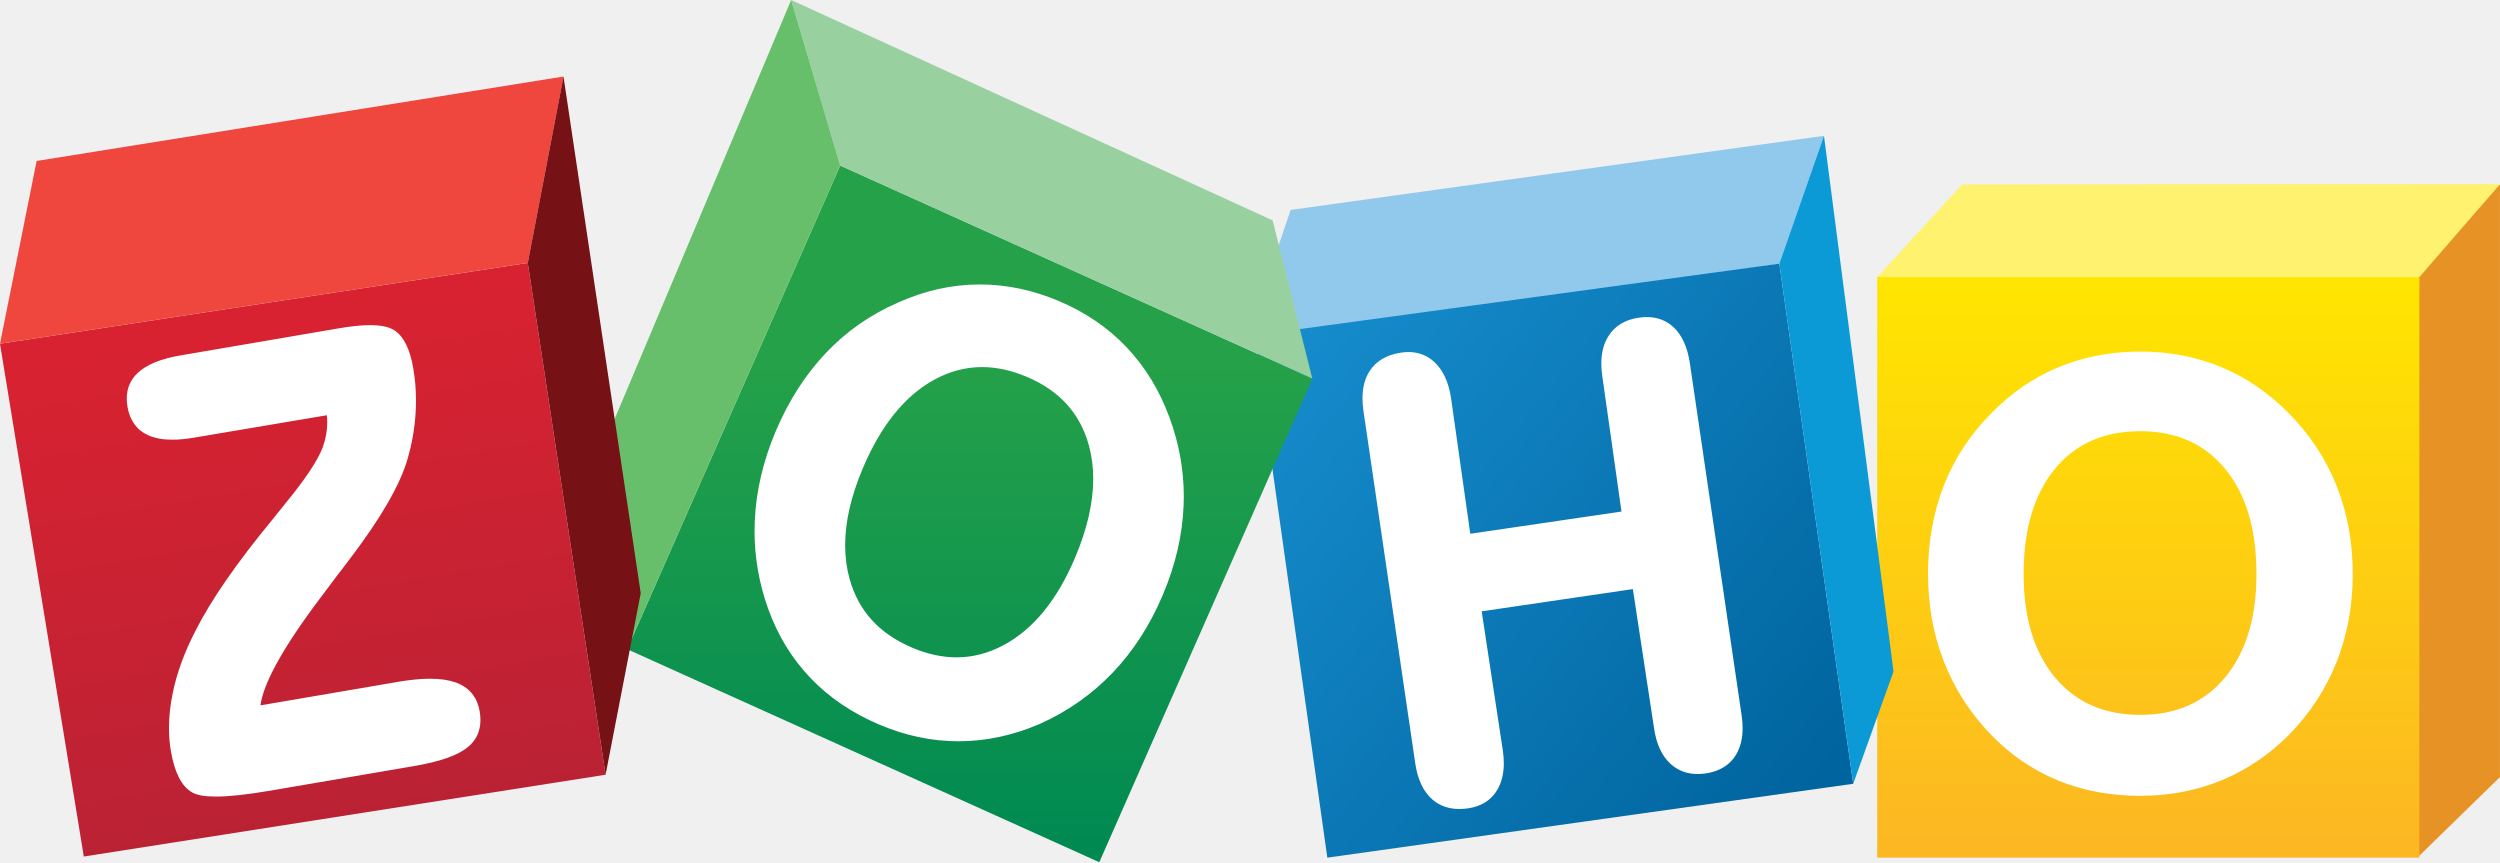
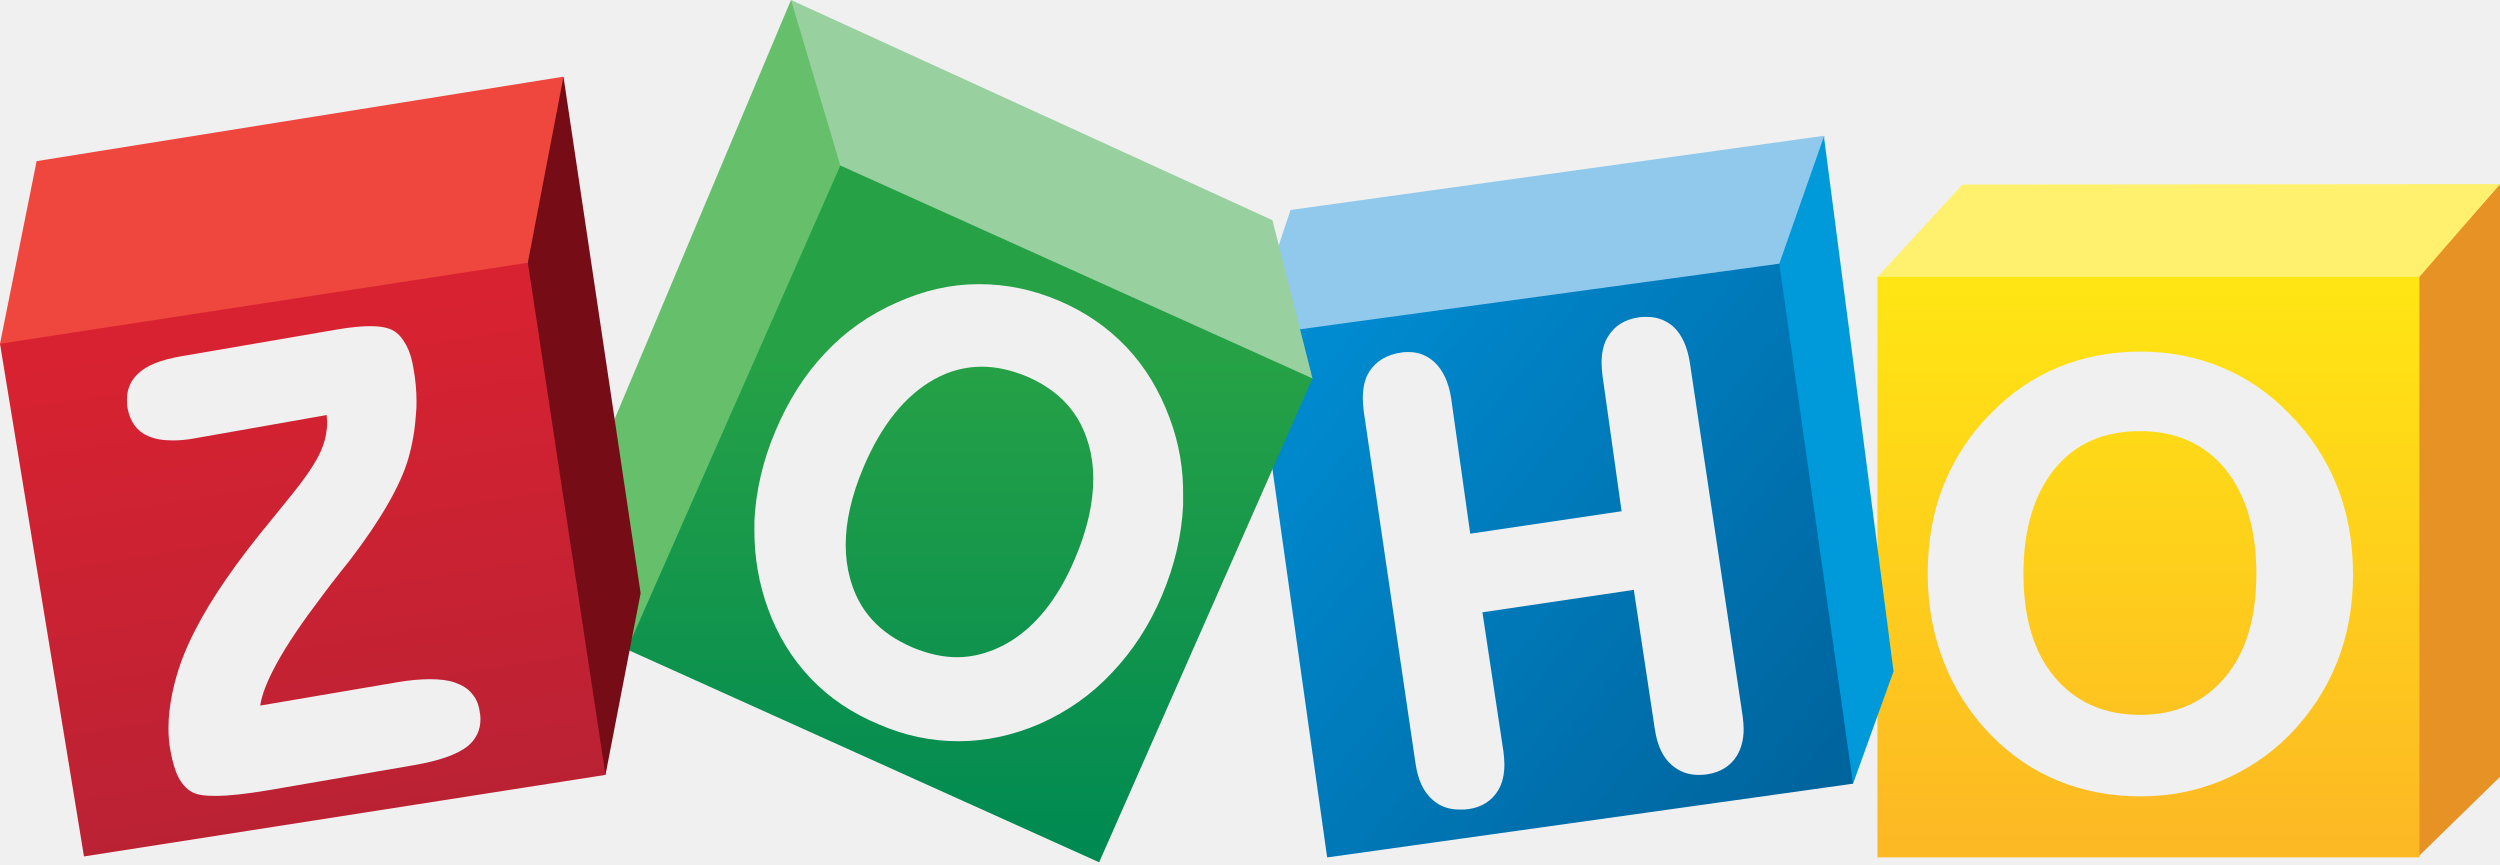
- <svg xmlns="http://www.w3.org/2000/svg" width="290.01" height="100" version="1.1" viewBox="0 0 290.01 100" xml:space="preserve">
+ <svg xmlns="http://www.w3.org/2000/svg" width="512" height="177" viewBox="0 0 512 177" fill="none">
+   <path d="M511.999 37.7V159.1L495.199 175.5V56.7L511.999 37.7Z" fill="#E79225" />
+   <path d="M401.9 37.8L384.5 56.7L385.4 57.9L494.5 57.5L495.5 56.7L512 37.7L401.9 37.8Z" fill="#FFF16D" />
+   <path fill-rule="evenodd" clip-rule="evenodd" d="M384.5 56.7H495.5V175.6H384.5V56.7ZM468.801 84.7C473.101 89 476.401 94 478.601 99.5C480.801 105 481.901 111 481.901 117.7C481.901 124.1 480.801 130.2 478.601 135.7C476.401 141.2 473.101 146.2 468.801 150.6C464.701 154.7 460.001 157.8 454.901 159.9C449.801 162 444.301 163.1 438.401 163.1C432.301 163.1 426.601 162 421.501 159.9C416.401 157.8 411.801 154.7 407.801 150.6C403.501 146.2 400.301 141.2 398.101 135.6C395.901 130 394.801 124 394.801 117.6C394.801 111 395.801 105 398.001 99.5C400.201 94 403.401 89 407.701 84.7C411.801 80.5 416.401 77.3 421.601 75.2C426.701 73.1 432.301 72 438.301 72C444.301 72 449.801 73.1 454.901 75.2C460.101 77.3 464.701 80.5 468.801 84.7ZM438.301 146.4C445.701 146.4 451.401 143.8 455.701 138.7C460.001 133.6 462.101 126.5 462.101 117.5C462.101 108.3 459.901 101.2 455.701 96C451.401 90.9 445.701 88.3 438.301 88.3C430.801 88.3 425.101 90.8 420.801 96C416.601 101.2 414.401 108.3 414.401 117.5C414.401 126.5 416.501 133.6 420.801 138.7C425.101 143.8 430.901 146.4 438.301 146.4Z" fill="url(#paint0_linear)" />
+   <path d="M373.601 27.8V28.4L387.801 137.5L379.501 160.5L378.401 159.7L363.801 55.1L364.101 53.7L373.201 28.4L373.601 27.8Z" fill="#009ADA" />
+   <path d="M264.302 43L373.602 27.8L364.402 54L363.102 55.4L260.902 70.4L261.402 51.7L264.302 43Z" fill="#91C9ED" />
+   <path fill-rule="evenodd" clip-rule="evenodd" d="M379.501 160.5L364.401 54L263.601 67.8L257.301 72.7L271.801 175.6L379.501 160.5ZM342.702 66.9C344.502 68.6 345.602 71.1 346.102 74.4L356.902 146.7C357.002 147.6 357.102 148.5 357.102 149.3C357.102 151.5 356.602 153.3 355.702 154.8C354.402 156.9 352.302 158.2 349.502 158.6C348.902 158.7 348.302 158.7 347.802 158.7H347.802C345.702 158.7 343.902 158 342.402 156.7C340.502 155.1 339.402 152.6 338.902 149.3L334.602 120.8L303.602 125.4L307.902 153.9C308.002 154.8 308.102 155.7 308.102 156.5C308.102 158.6 307.702 160.4 306.802 161.9C305.502 164 303.502 165.3 300.802 165.7C300.202 165.8 299.602 165.8 299.002 165.8C296.802 165.8 295.002 165.2 293.502 163.9C291.502 162.2 290.402 159.7 289.902 156.4L279.302 84.3C279.291 84.199 279.281 84.099 279.271 84C279.182 83.119 279.102 82.319 279.102 81.6C279.102 79.4 279.502 77.5 280.502 76C281.902 73.9 284.102 72.6 287.002 72.2C287.502 72.1 288.002 72.1 288.502 72.1C290.502 72.1 292.302 72.8 293.802 74.2C295.602 75.9 296.702 78.4 297.202 81.6L301.102 109.3L332.102 104.7L328.202 77C328.102 76.1 328.002 75.2 328.002 74.4C328.002 72.2 328.402 70.3 329.402 68.8C330.702 66.7 332.802 65.4 335.602 65C336.202 64.9 336.802 64.9 337.302 64.9C339.402 64.9 341.202 65.6 342.702 66.9Z" fill="url(#paint1_linear)" />
+   <path d="M162.002 0L123.102 92.4L128.402 133L128.702 132.9L172.402 34.6L172.202 32.5L162.802 1.3L162.002 0Z" fill="#66BF6B" />
+   <path d="M162 0L172.1 33.9L172.3 34.6L268.5 77.7L268.8 77.5L260.6 45.1L162 0Z" fill="#98D0A0" />
+   <path fill-rule="evenodd" clip-rule="evenodd" d="M268.802 77.5L172.102 33.9L128.402 133L225.102 176.6L268.802 77.5ZM216.9 61.6C222.3 63.9 226.9 67.1 230.7 71.1C234.5 75.1 237.4 79.9 239.5 85.5C241.5 90.8 242.4 96.2 242.3 101.7V103.5C242 109.6 240.6 115.7 238 121.9C235.4 128.1 231.9 133.4 227.7 137.8C223.5 142.3 218.5 145.8 212.8 148.3C207.4 150.6 201.9 151.8 196.4 151.8H196.3C190.8 151.8 185.4 150.7 180.1 148.4C174.5 146.1 169.8 142.9 166 138.9C162.2 134.9 159.3 130.2 157.3 124.7C155.4 119.5 154.5 114.2 154.5 108.8V106.7C154.8 100.6 156.2 94.4 158.8 88.3C161.4 82.1 164.8 76.7 169 72.3C173.2 67.8 178.1 64.4 183.8 61.9C189.2 59.5 194.7 58.2 200.3 58.2H200.6C206.1 58.2 211.5 59.3 216.9 61.6ZM205.8 132C211.7 128.8 216.6 122.9 220.2 114.3C222.7 108.4 223.9 103 223.9 98C223.9 95.6 223.6 93.3 223 91.2C221.2 84.6 217 80 210.3 77.1C207.1 75.8 204.1 75.1 201.1 75.1C197.8 75.1 194.5 75.9 191.3 77.7C185.4 81 180.5 87 176.8 95.8C174.4 101.5 173.2 106.8 173.2 111.6C173.2 114 173.5 116.3 174.1 118.5C175.9 125.1 180.1 129.7 186.9 132.6C190 133.9 193.1 134.6 196 134.6C199.3 134.6 202.6 133.7 205.8 132Z" fill="url(#paint2_linear)" />
+   <path d="M115.402 15.7L131.202 121.5L124.002 158.7L123.002 157.4L107.602 55.2V53.2L114.402 17.5L115.402 15.7Z" fill="#760D16" />
+   <path d="M0 70.4L7.5 33L115.4 15.7L108.1 53.8V56.3L1.3 71.4L0 70.4Z" fill="#EF463E" />
+   <path fill-rule="evenodd" clip-rule="evenodd" d="M124 158.7L108.1 53.8L0 70.4L17.2 175.4L124 158.7ZM93.2 139.8C94.6 140.3 95.8 141 96.6 142C97.5 143 98 144.2 98.2 145.5L98.2 145.5C98.3 146.1 98.4 146.7 98.4 147.3C98.4 149.5 97.5 151.4 95.8 152.8C93.7 154.5 90 155.8 84.8 156.7L55.2 161.8C50.5 162.6 46.8 163 44.1 163C41.9 163 40.4 162.8 39.3 162.2C38.2 161.6 37.2 160.5 36.5 159.1C35.8 157.7 35.3 155.9 34.9 153.7C34.6 152.2 34.5 150.6 34.5 149C34.5 146.7 34.8 144.4 35.3 141.9C36.2 137.6 37.7 133.4 40 129C43.2 122.7 48.4 115.1 55.8 106.2C56.999 104.748 57.999 103.496 58.8 102.493C59.268 101.907 59.668 101.406 60 101C63.3 96.9 65.3 93.7 66.1 91.4C66.7 89.8 67 88.1 67 86.4C67 86.211 66.978 86 66.954 85.777C66.928 85.528 66.9 85.264 66.9 85L39.7 89.8C38.1 90.1 36.6 90.2 35.3 90.2C33.3 90.2 31.7 89.9 30.3 89.3C28 88.3 26.6 86.3 26.1 83.5C26 82.9 26 82.3 26 81.8C26 79.8 26.7 78 28.2 76.6C30 74.8 33 73.7 36.9 73L69.5 67.4C72 67 74.1 66.8 75.8 66.8C77.9 66.8 79.6 67.1 80.7 67.8C81.7 68.4 82.5 69.4 83.2 70.7C83.9 72 84.4 73.6 84.7 75.6C85.1 77.8 85.3 80 85.3 82.2C85.3 83 85.3 83.8 85.2 84.7C85 87.8 84.5 90.9 83.6 94C82 99.4 78.1 106.3 71.6 114.8C71.12 115.424 70.686 115.956 70.309 116.418C69.901 116.918 69.56 117.336 69.3 117.7C68.5 118.7 67.4 120.1 66 122C61.9 127.4 58.7 132.1 56.6 136C54.7 139.5 53.6 142.3 53.3 144.5L81.5 139.7C83.9 139.3 86.1 139.1 88 139.1C90.1 139.1 91.8 139.3 93.2 139.8Z" fill="url(#paint3_linear)" />
  <defs>
-     <linearGradient id="linearGradient30" x2="1" gradientTransform="matrix(-7e-6 -164.3 -164.3 7e-6 636.24 170.92)" gradientUnits="userSpaceOnUse">
-       <stop stop-color="#ffe500" offset="0" />
-       <stop stop-color="#fcb822" offset="1" />
+     <linearGradient id="paint0_linear" x1="439.995" y1="58.402" x2="439.995" y2="172.011" gradientUnits="userSpaceOnUse">
+       <stop offset="0.006" stop-color="#FFE513" />
+       <stop offset="1" stop-color="#FDB924" />
    </linearGradient>
-     <linearGradient id="linearGradient56" x2="1" gradientTransform="matrix(161.08 -129.36 -129.36 -161.08 380.05 153.54)" gradientUnits="userSpaceOnUse">
-       <stop stop-color="#168ccc" offset="0" />
-       <stop stop-color="#00649e" offset="1" />
+     <linearGradient id="paint1_linear" x1="262.815" y1="70.409" x2="373.78" y2="160.404" gradientUnits="userSpaceOnUse">
+       <stop offset="0.006" stop-color="#008CD2" />
+       <stop offset="1" stop-color="#00649D" />
    </linearGradient>
-     <clipPath id="clipPath70">
-       <path d="m248.83 206.33 139.83-63.093-63.094-143.23-139.83 63.089 63.094 143.24" />
-     </clipPath>
-     <linearGradient id="linearGradient84" x2="1" gradientTransform="matrix(-6e-6 -143.94 -143.94 6e-6 287.19 149.02)" gradientUnits="userSpaceOnUse">
-       <stop stop-color="#25a149" offset="0" />
-       <stop stop-color="#008a52" offset="1" />
+     <linearGradient id="paint2_linear" x1="198.605" y1="73.54" x2="198.605" y2="173.074" gradientUnits="userSpaceOnUse">
+       <stop stop-color="#26A146" />
+       <stop offset="1" stop-color="#008A52" />
    </linearGradient>
-     <linearGradient id="linearGradient110" x2="1" gradientTransform="matrix(24.754 -149.44 -149.44 -24.754 78.386 163.11)" gradientUnits="userSpaceOnUse">
-       <stop stop-color="#d92231" offset="0" />
-       <stop stop-color="#ba2234" offset="1" />
+     <linearGradient id="paint3_linear" x1="54.23" y1="63.781" x2="70.714" y2="167.231" gradientUnits="userSpaceOnUse">
+       <stop stop-color="#D92231" />
+       <stop offset="1" stop-color="#BA2234" />
    </linearGradient>
  </defs>
-   <g transform="matrix(1.3333 0 0 -1.3333 0 100.08)">
-     <g transform="matrix(.29378 0 0 .29378 0 .042373)">
-       <g transform="translate(740.38 200.84)">
-         <path d="m0 0v-175.61l-24.248-23.659v171.73l24.248 27.54" fill="#e79224" />
-       </g>
-       <path d="m716.52 173.3h-160.57v-171.94h160.57z" fill="url(#linearGradient30)" />
-       <g transform="translate(581.1 200.72)">
-         <path d="m0 0-25.151-27.424h160.57l23.857 27.54-159.28-0.116" fill="#fef26f" />
-       </g>
-       <g transform="translate(382.23 193.19)">
-         <path d="M 0,0 157.946,21.956 144.731,-15.916 -4.901,-39.646 -4.264,-12.575 0,0" fill="#91c9ed" />
-       </g>
-       <path d="m526.96 177.28 21.881-154.04-155.74-21.883-21.03 148.92 9.094 7.106 145.8 19.893" fill="url(#linearGradient56)" />
-       <g transform="translate(540.18 215.15)">
-         <path d="m0 0 0.122-0.93 20.484-157.73-11.94-33.25-21.881 154.04" fill="#0b9ad6" />
-       </g>
-       <g clip-path="url(#clipPath70)">
-         <path d="m0 255.36h740.38v-255.3h-740.38z" fill="url(#linearGradient84)" />
-       </g>
-       <g transform="translate(234.31 255.36)">
-         <path d="M 0,0 14.515,-49.028 154.343,-112.121 142.588,-65.273 0,0" fill="#98d0a0" />
-       </g>
-       <g transform="translate(234.31 255.36)">
-         <path d="m 0,0 -56.279,-133.569 7.7,-58.697 L 14.515,-49.028 0,0" fill="#68bf6b" />
-       </g>
-       <path d="m156.3 177.5 23.047-151.58-154.53-24.23-24.82 151.87 156.3 23.932" fill="url(#linearGradient110)" />
-       <g transform="translate(0 153.57)">
-         <path d="M 0,0 10.852,54.119 166.879,79.129 156.304,23.932 0,0" fill="#ef463d" />
-       </g>
-       <g transform="translate(166.88 232.7)">
-         <path d="M 0,0 22.877,-153.042 12.472,-206.773 -10.575,-55.197 0,0" fill="#761116" />
-       </g>
-       <g transform="translate(500.47 147.76)">
-         <path d="m0 0c-0.703 4.784-2.337 8.434-4.985 10.825-2.105 1.91-4.753 2.875-7.771 2.87-0.77 0-1.563-0.062-2.386-0.182-4.043-0.581-7.14-2.454-9.038-5.546-1.38-2.234-2.05-4.929-2.05-8.029 0-1.187 0.099-2.438 0.293-3.75l5.681-40.081-44.78-6.59-5.681 40.089c-0.687 4.66-2.298 8.273-4.91 10.729-2.109 1.991-4.739 3.009-7.705 3.002-0.7 0-1.419-0.056-2.153-0.164-4.215-0.607-7.425-2.445-9.374-5.491-1.414-2.194-2.096-4.902-2.096-8.051 0-1.209 0.103-2.487 0.298-3.835l15.322-104.24c0.703-4.793 2.38-8.435 5.135-10.789 2.149-1.839 4.843-2.764 7.929-2.758 0.843 0 1.72 0.066 2.625 0.2 3.855 0.558 6.833 2.423 8.629 5.511 1.287 2.195 1.913 4.832 1.913 7.85 0 1.208-0.099 2.474-0.295 3.8l-6.261 41.184 44.778 6.581 6.265-41.183c0.689-4.73 2.349-8.351 5.066-10.736 2.158-1.898 4.826-2.853 7.85-2.848 0.777 0 1.573 0.059 2.395 0.18 4.028 0.586 7.113 2.431 8.955 5.498 1.327 2.188 1.967 4.841 1.967 7.899 0 1.21-0.097 2.483-0.293 3.82zm-182.12-57.657c-5.269-12.41-12.224-20.924-20.83-25.641-4.612-2.527-9.338-3.777-14.227-3.779-4.248 0-8.627 0.949-13.149 2.863-9.786 4.172-15.882 10.877-18.521 20.334-0.882 3.173-1.326 6.508-1.326 10.013 0 6.941 1.742 14.556 5.256 22.841 5.388 12.704 12.421 21.371 21.034 26.117 4.599 2.535 9.329 3.794 14.234 3.794 4.295 0 8.733-0.961 13.33-2.912 9.724-4.137 15.759-10.857 18.35-20.357 0.842-3.106 1.266-6.375 1.266-9.817 0-7.088-1.791-14.909-5.417-23.456zm15.318 62.394c-5.494 5.794-12.167 10.351-19.993 13.67-7.768 3.3-15.622 4.946-23.537 4.946l-0.365-2e-3c-8.037-0.052-15.98-1.841-23.809-5.353v3e-3c-8.195-3.567-15.337-8.558-21.396-14.968-6.06-6.406-10.995-14.112-14.805-23.088-3.758-8.872-5.844-17.747-6.231-26.624-0.045-1.004-0.066-2.009-0.066-3.01 0-7.834 1.343-15.509 4.027-23.008 2.848-7.916 7.047-14.769 12.584-20.545 5.535-5.776 12.344-10.373 20.401-13.782v2e-3c7.706-3.274 15.531-4.912 23.457-4.908h0.203c7.994 0.037 15.922 1.75 23.76 5.117l7e-3 3e-3 5e-3 3e-3c8.245 3.679 15.436 8.737 21.568 15.139 6.129 6.408 11.084 14.092 14.872 23.017 3.787 8.924 5.85 17.809 6.189 26.647 0.032 0.852 0.048 1.702 0.048 2.55 0 7.947-1.404 15.734-4.214 23.352-2.974 8.094-7.214 15.047-12.705 20.839zm-193.97-102.44c-1.218 1.455-2.858 2.53-4.856 3.229-2.055 0.717-4.538 1.062-7.463 1.062-2.756 0-5.906-0.307-9.46-0.916l-40.787-6.971c0.431 3.143 1.992 7.274 4.744 12.308 3.074 5.64 7.605 12.414 13.591 20.3l3e-3 4e-3c2.054 2.745 3.624 4.842 4.709 6.29 0.779 0.965 1.864 2.384 3.27 4.26 9.33 12.24 15.105 22.206 17.319 30.028 1.267 4.435 2.038 8.904 2.317 13.405 0.076 1.232 0.111 2.455 0.111 3.669 0 3.225-0.264 6.401-0.798 9.526-0.486 2.848-1.187 5.217-2.127 7.118-0.94 1.897-2.133 3.34-3.606 4.25-1.661 1.011-3.998 1.44-7.055 1.445-2.524 0-5.551-0.306-9.094-0.91l-47.135-8.065c-5.708-0.978-9.923-2.658-12.612-5.19-2.137-2.005-3.241-4.602-3.23-7.583 0-0.778 0.071-1.583 0.215-2.416 0.663-4.005 2.75-6.942 6.115-8.436 1.986-0.896 4.386-1.324 7.187-1.324 1.908 0 4.004 0.199 6.294 0.589l39.451 6.653c0.067-0.697 0.113-1.393 0.113-2.083 0-2.465-0.427-4.872-1.282-7.242-1.171-3.265-4.097-7.933-8.76-13.867-1.321-1.62-3.345-4.144-6.072-7.564-10.639-12.888-18.259-23.876-22.87-33.016 0-4e-3 0-4e-3 -3e-3 -8e-3 0 0 0-4e-3 -1e-3 -4e-3 -3.273-6.291-5.545-12.488-6.791-18.588-0.726-3.558-1.093-6.974-1.093-10.252 0-2.347 0.188-4.619 0.565-6.818 0.54-3.155 1.319-5.758 2.368-7.82 1.049-2.053 2.387-3.588 4.039-4.496 1.538-0.834 3.798-1.165 6.909-1.174 3.949 0 9.265 0.582 15.994 1.73l42.768 7.313c7.574 1.303 12.841 3.109 15.902 5.623 2.446 2.009 3.713 4.767 3.7 8.016 0 0.822-0.076 1.671-0.229 2.554-0.359 2.109-1.142 3.918-2.36 5.371zm-36.248 39.569 3e-3 2e-3c-3e-3 -2e-3 -3e-3 -4e-3 -4e-3 -5e-3h-3e-3zm555.56-34.842c-6.152-7.435-14.437-11.125-25.131-11.137-10.767 0.012-19.086 3.69-25.272 11.087-6.168 7.403-9.29 17.581-9.294 30.645 4e-3 13.313 3.114 23.643 9.249 31.104 6.15 7.458 14.493 11.161 25.317 11.175 10.694-0.014 18.976-3.714 25.131-11.175 6.139-7.461 9.254-17.791 9.254-31.104 0-13.003-3.108-23.17-9.254-30.595zm33.001 56.66c-3.178 7.984-7.882 15.142-14.102 21.458-5.954 6.071-12.647 10.653-20.035 13.728-7.398 3.077-15.394 4.613-23.983 4.611-8.648 2e-3 -16.723-1.533-24.176-4.609-7.452-3.076-14.14-7.661-20.037-13.733-6.211-6.253-10.896-13.386-14.007-21.367-3.109-7.989-4.667-16.701-4.667-26.127 0-9.304 1.562-17.987 4.717-26.027 3.14-8.042 7.8-15.262 13.957-21.637 5.771-5.962 12.389-10.473 19.808-13.516 7.423-3.04 15.568-4.562 24.405-4.562 8.52 0 16.508 1.522 23.927 4.562 7.423 3.041 14.13 7.549 20.087 13.508 6.224 6.381 10.928 13.579 14.106 21.596 3.18 8.009 4.769 16.71 4.769 26.076s-1.589 18.052-4.769 26.039" fill="#fff" />
-       </g>
-     </g>
-   </g>
</svg>
